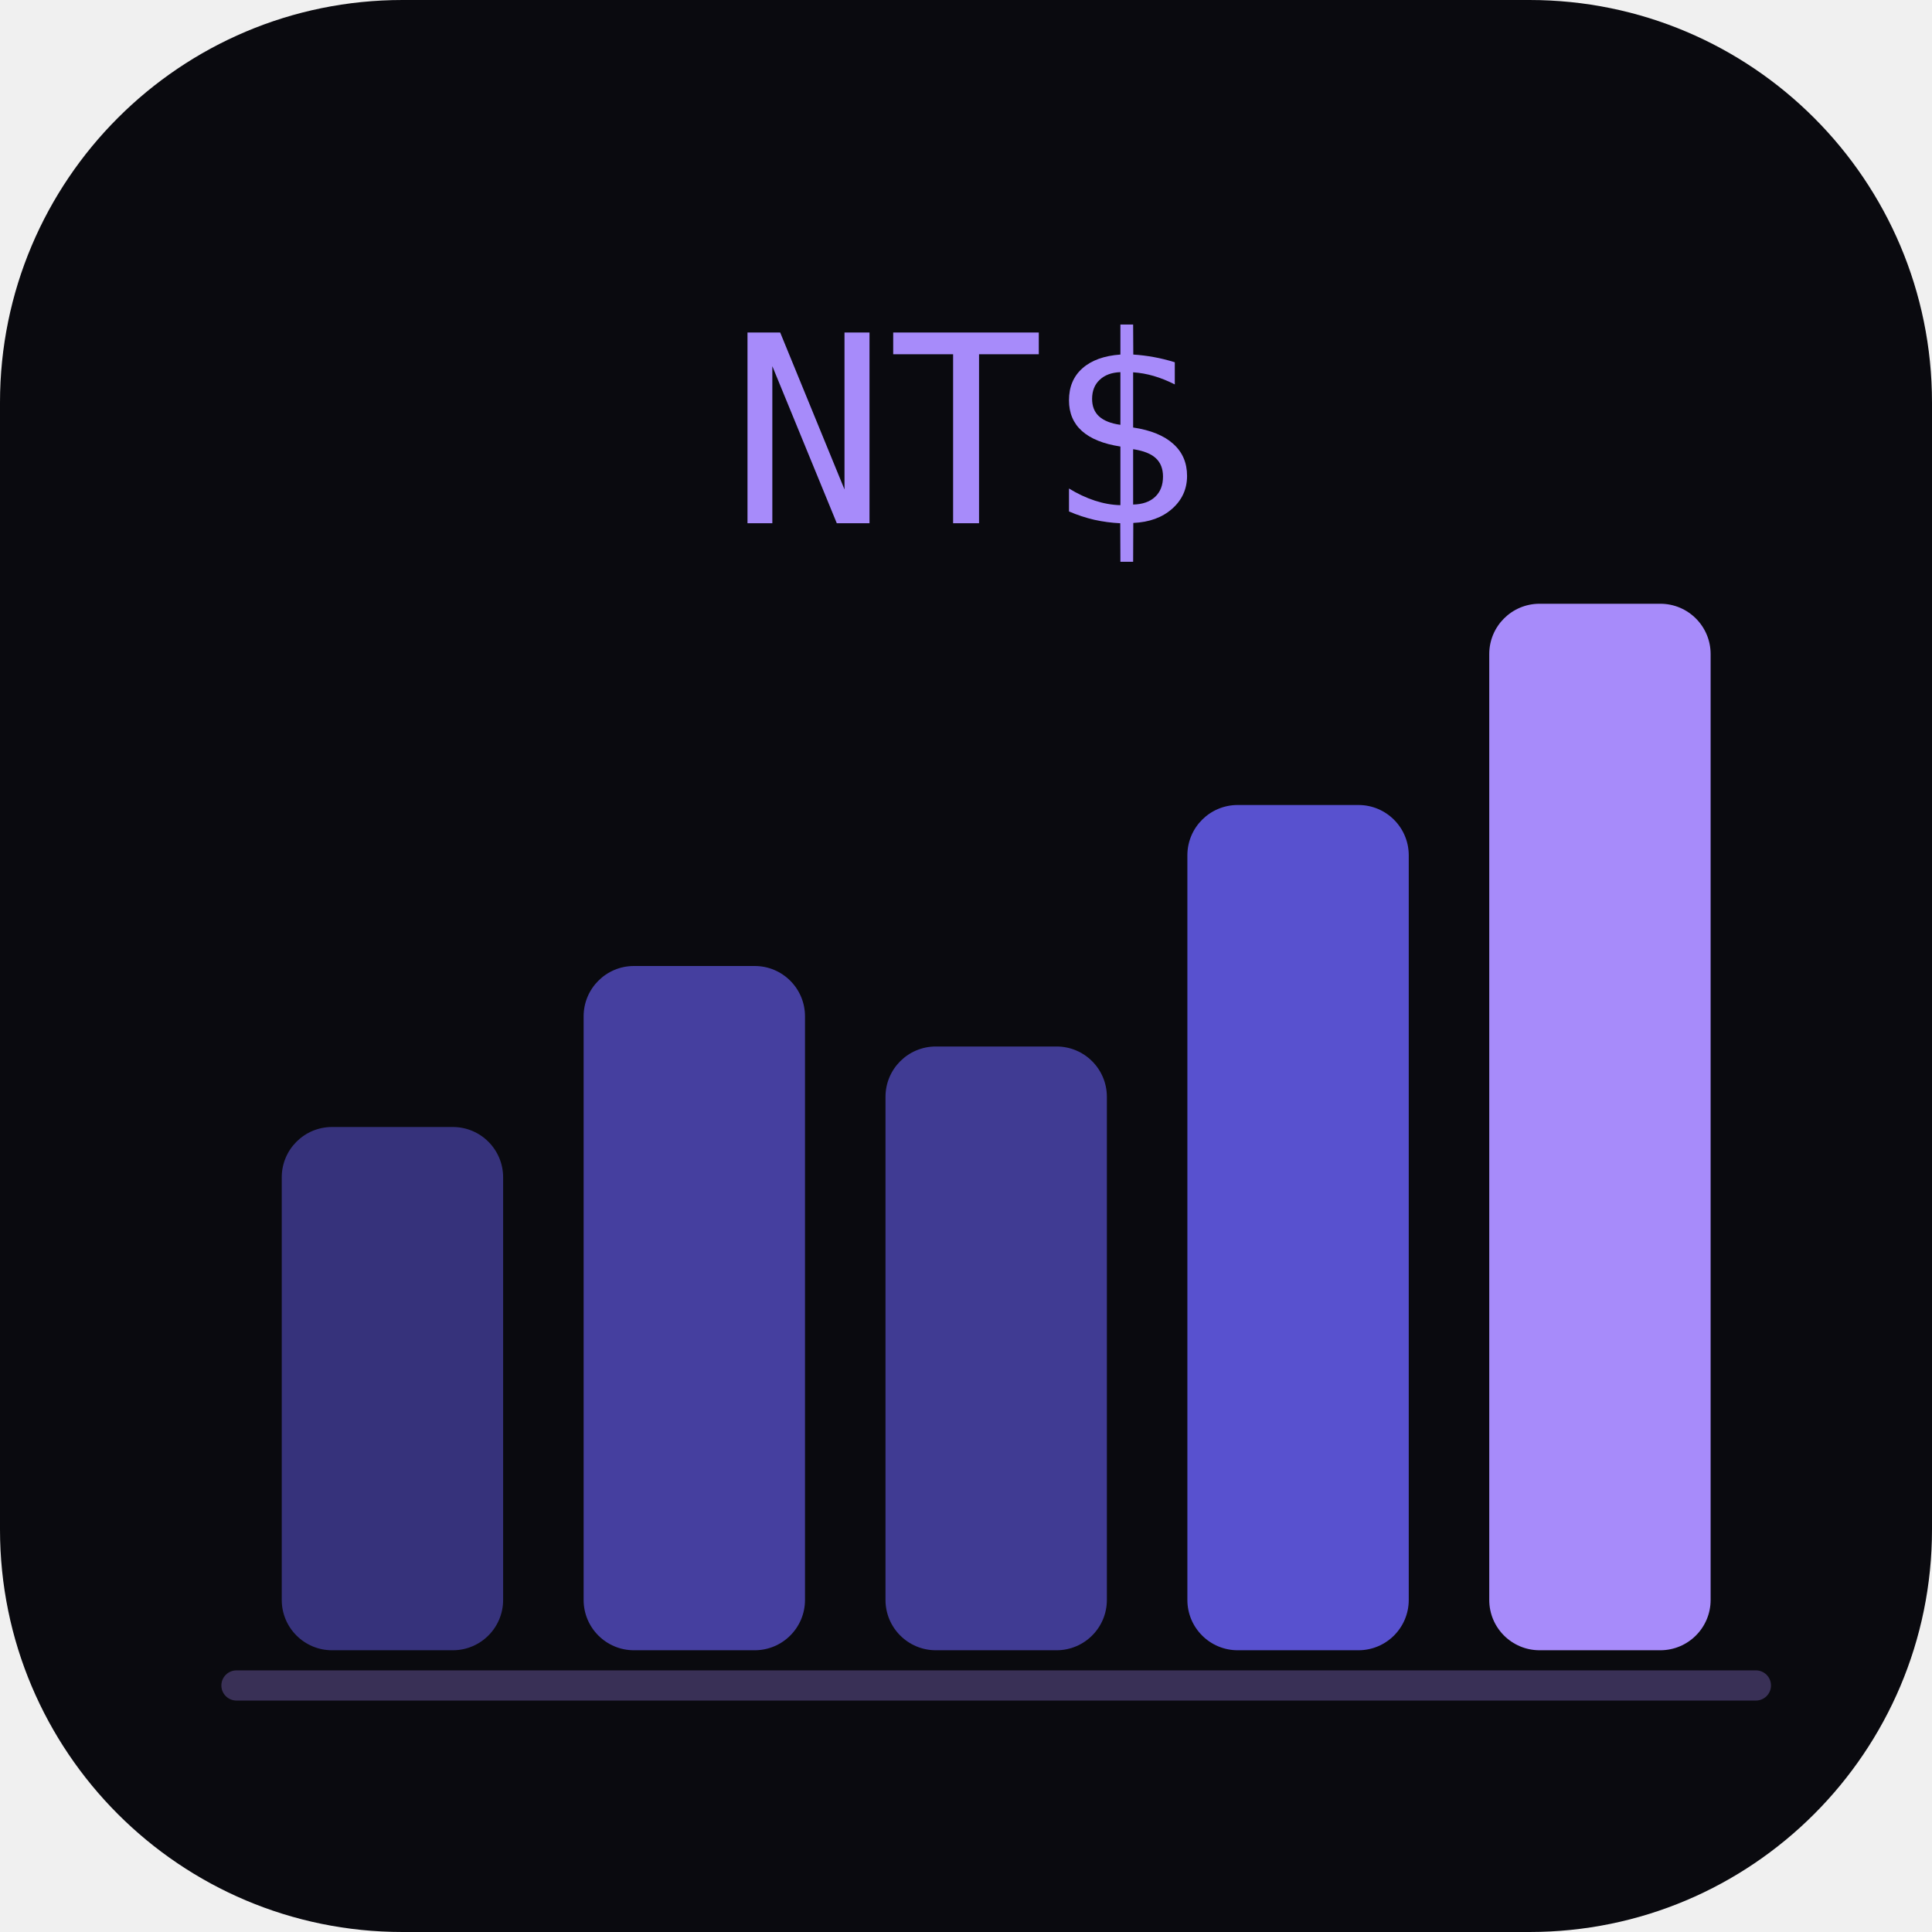
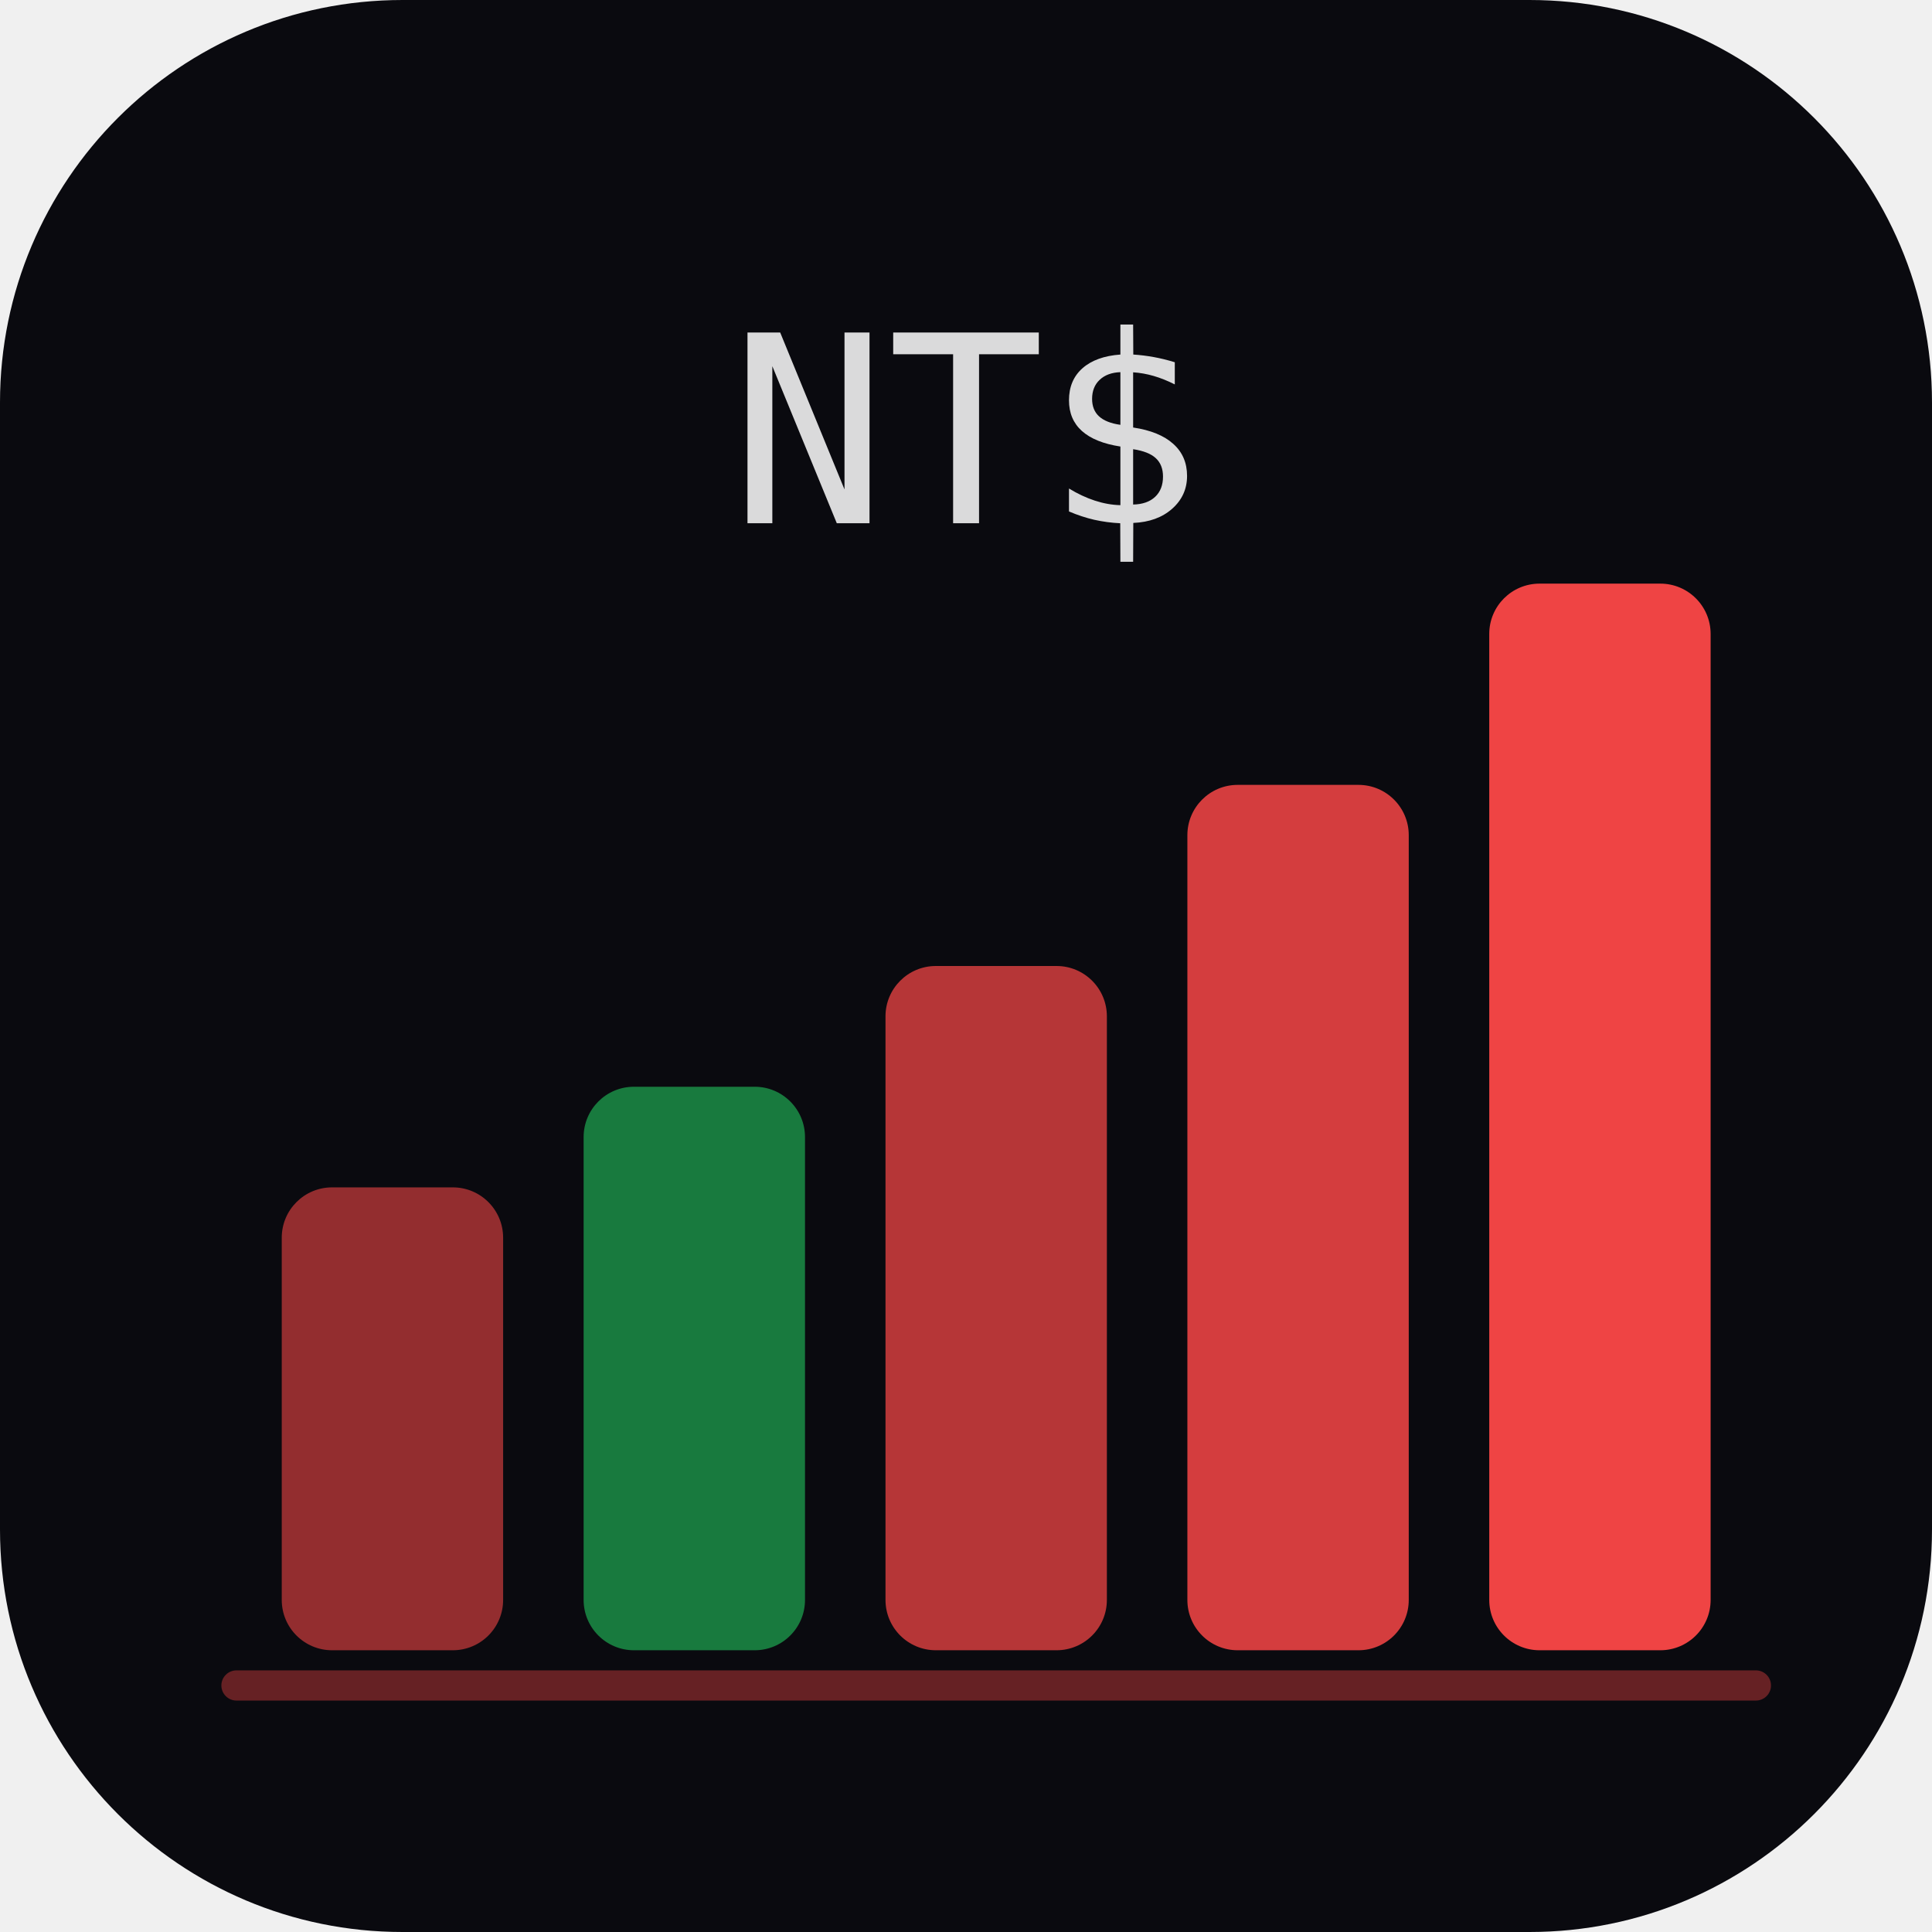
<svg xmlns="http://www.w3.org/2000/svg" viewBox="0 0 192 192">
  <rect width="192" height="192" rx="40" fill="#0a0a0f" />
-   <text x="96" y="52" font-family="monospace" font-size="26" font-weight="500" text-anchor="middle" fill="#a78bfa">NT$</text>
-   <rect x="28" y="112" width="22" height="52" rx="5" fill="#6c63ff" opacity="0.45" />
-   <rect x="58" y="96" width="22" height="68" rx="5" fill="#6c63ff" opacity="0.6" />
-   <rect x="88" y="104" width="22" height="60" rx="5" fill="#6c63ff" opacity="0.55" />
-   <rect x="118" y="80" width="22" height="84" rx="5" fill="#6c63ff" opacity="0.8" />
-   <rect x="148" y="60" width="22" height="104" rx="5" fill="#a78bfa" />
-   <rect x="22" y="166" width="154" height="3" rx="1.5" fill="#a78bfa" opacity="0.3" />
+   <text x="96" y="52" font-family="monospace" font-size="26" font-weight="500" text-anchor="middle" fill="#ffffff" opacity="0.85">NT$</text>
+   <rect x="28" y="118" width="22" height="46" rx="5" fill="#ef4444" opacity="0.6" />
+   <rect x="58" y="108" width="22" height="56" rx="5" fill="#22c55e" opacity="0.6" />
+   <rect x="88" y="96" width="22" height="68" rx="5" fill="#ef4444" opacity="0.75" />
+   <rect x="118" y="78" width="22" height="86" rx="5" fill="#ef4444" opacity="0.88" />
+   <rect x="148" y="58" width="22" height="106" rx="5" fill="#ef4444" />
+   <rect x="22" y="166" width="154" height="3" rx="1.5" fill="#ef4444" opacity="0.4" />
</svg>
